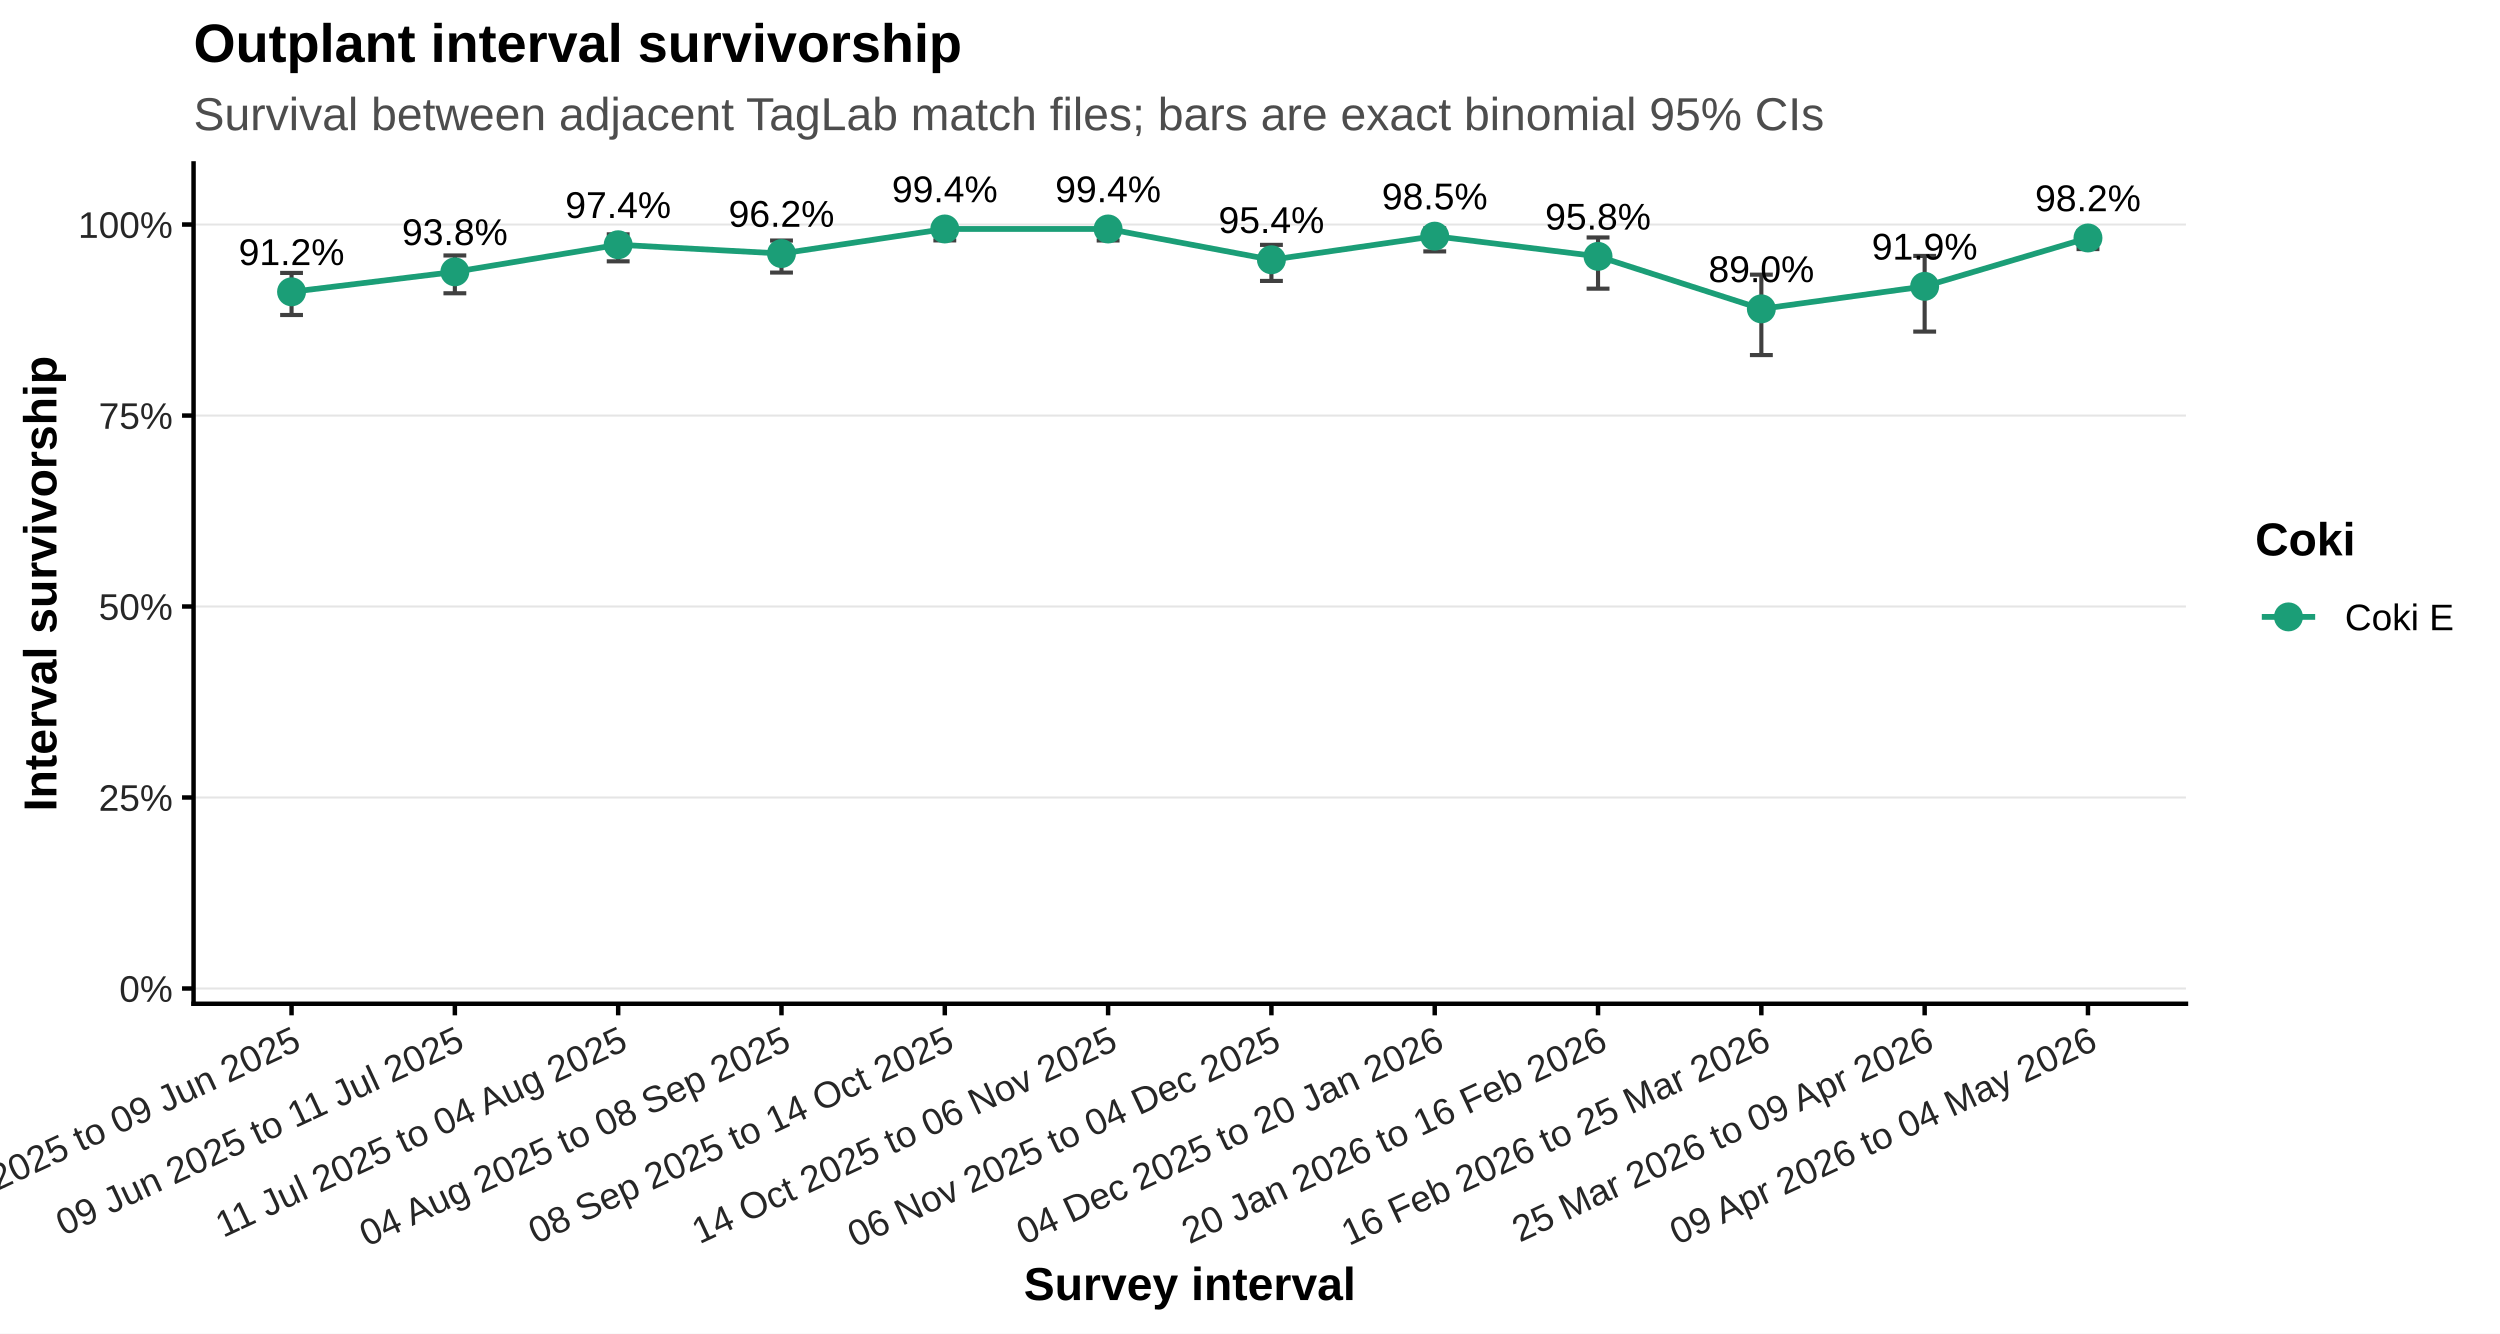
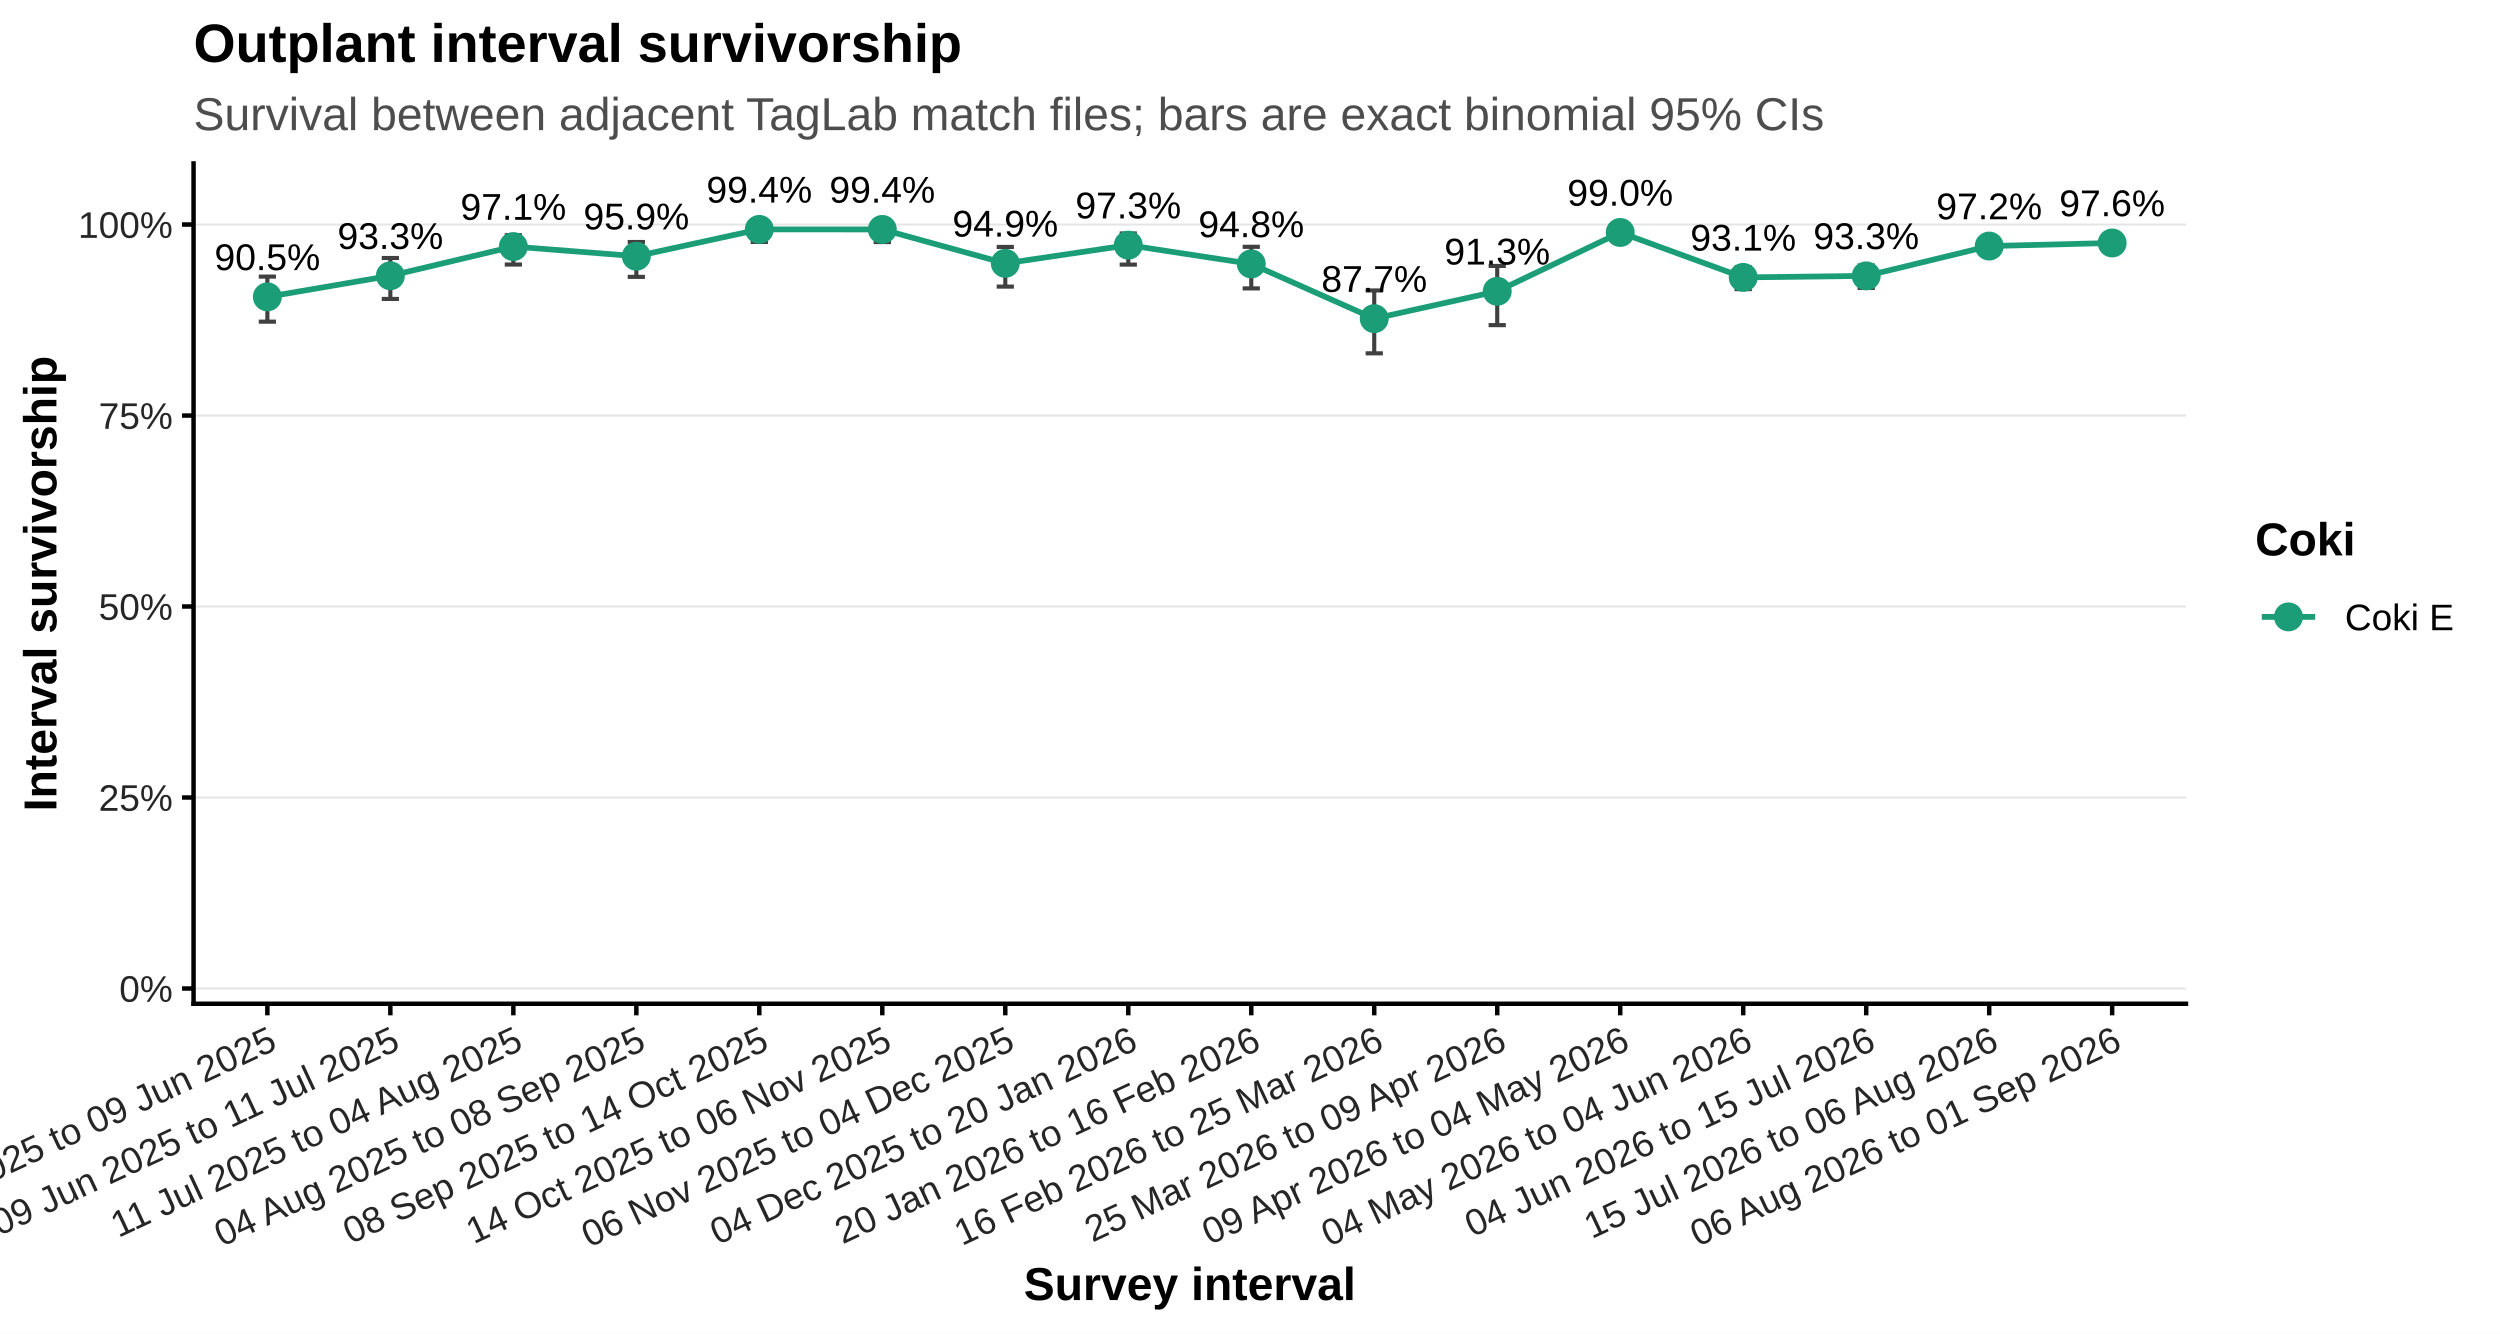
<svg xmlns="http://www.w3.org/2000/svg" class="svglite" width="648.00pt" height="345.60pt" viewBox="0 0 648.00 345.60">
  <defs>
    <style type="text/css">
    .svglite line, .svglite polyline, .svglite polygon, .svglite path, .svglite rect, .svglite circle {
      fill: none;
      stroke: #000000;
      stroke-linecap: round;
      stroke-linejoin: round;
      stroke-miterlimit: 10.00;
    }
    .svglite text {
      white-space: pre;
    }
  </style>
  </defs>
  <rect width="100%" height="100%" style="stroke: none; fill: #FFFFFF;" />
  <defs>
    <clipPath id="cpMC4wMHw2NDguMDB8MC4wMHwzNDUuNjA=">
      <rect x="0.00" y="0.00" width="648.00" height="345.60" />
    </clipPath>
  </defs>
  <g clip-path="url(#cpMC4wMHw2NDguMDB8MC4wMHwzNDUuNjA=)">
    <rect x="0.00" y="0.00" width="648.00" height="345.60" style="stroke-width: 1.16; stroke: #FFFFFF; fill: #FFFFFF;" />
  </g>
  <defs>
    <clipPath id="cpNTAuMTd8NTY2LjYwfDQyLjM2fDI2MC4xOA==">
      <rect x="50.17" y="42.36" width="516.43" height="217.82" />
    </clipPath>
  </defs>
  <g clip-path="url(#cpNTAuMTd8NTY2LjYwfDQyLjM2fDI2MC4xOA==)">
    <rect x="50.17" y="42.36" width="516.43" height="217.82" style="stroke-width: 1.16; stroke: none; fill: #FFFFFF;" />
    <polyline points="50.17,256.22 566.60,256.22 " style="stroke-width: 0.53; stroke: #E5E5E5; stroke-linecap: butt;" />
    <polyline points="50.17,206.71 566.60,206.71 " style="stroke-width: 0.53; stroke: #E5E5E5; stroke-linecap: butt;" />
    <polyline points="50.17,157.21 566.60,157.21 " style="stroke-width: 0.53; stroke: #E5E5E5; stroke-linecap: butt;" />
    <polyline points="50.17,107.71 566.60,107.71 " style="stroke-width: 0.53; stroke: #E5E5E5; stroke-linecap: butt;" />
    <polyline points="50.17,58.20 566.60,58.20 " style="stroke-width: 0.53; stroke: #E5E5E5; stroke-linecap: butt;" />
-     <polyline points="72.61,70.75 78.53,70.75 " style="stroke-width: 1.07; stroke: #404040; stroke-linecap: butt;" />
-     <polyline points="75.57,70.75 75.57,81.65 " style="stroke-width: 1.07; stroke: #404040; stroke-linecap: butt;" />
-     <polyline points="72.61,81.65 78.53,81.65 " style="stroke-width: 1.07; stroke: #404040; stroke-linecap: butt;" />
-     <polyline points="114.94,66.21 120.86,66.21 " style="stroke-width: 1.07; stroke: #404040; stroke-linecap: butt;" />
-     <polyline points="117.90,66.21 117.90,76.02 " style="stroke-width: 1.07; stroke: #404040; stroke-linecap: butt;" />
-     <polyline points="114.94,76.02 120.86,76.02 " style="stroke-width: 1.07; stroke: #404040; stroke-linecap: butt;" />
-     <polyline points="157.27,60.73 163.20,60.73 " style="stroke-width: 1.07; stroke: #404040; stroke-linecap: butt;" />
-     <polyline points="160.23,60.73 160.23,67.73 " style="stroke-width: 1.07; stroke: #404040; stroke-linecap: butt;" />
-     <polyline points="157.27,67.73 163.20,67.73 " style="stroke-width: 1.07; stroke: #404040; stroke-linecap: butt;" />
-     <polyline points="199.60,62.34 205.53,62.34 " style="stroke-width: 1.07; stroke: #404040; stroke-linecap: butt;" />
-     <polyline points="202.56,62.34 202.56,70.65 " style="stroke-width: 1.07; stroke: #404040; stroke-linecap: butt;" />
-     <polyline points="199.60,70.65 205.53,70.65 " style="stroke-width: 1.07; stroke: #404040; stroke-linecap: butt;" />
-     <polyline points="241.93,58.34 247.86,58.34 " style="stroke-width: 1.07; stroke: #404040; stroke-linecap: butt;" />
-     <polyline points="244.89,58.34 244.89,62.31 " style="stroke-width: 1.07; stroke: #404040; stroke-linecap: butt;" />
-     <polyline points="241.93,62.31 247.86,62.31 " style="stroke-width: 1.07; stroke: #404040; stroke-linecap: butt;" />
-     <polyline points="284.26,58.34 290.19,58.34 " style="stroke-width: 1.07; stroke: #404040; stroke-linecap: butt;" />
-     <polyline points="287.22,58.34 287.22,62.33 " style="stroke-width: 1.07; stroke: #404040; stroke-linecap: butt;" />
-     <polyline points="284.26,62.33 290.19,62.33 " style="stroke-width: 1.07; stroke: #404040; stroke-linecap: butt;" />
-     <polyline points="326.59,63.47 332.52,63.47 " style="stroke-width: 1.07; stroke: #404040; stroke-linecap: butt;" />
-     <polyline points="329.55,63.47 329.55,72.82 " style="stroke-width: 1.07; stroke: #404040; stroke-linecap: butt;" />
-     <polyline points="326.59,72.82 332.52,72.82 " style="stroke-width: 1.07; stroke: #404040; stroke-linecap: butt;" />
-     <polyline points="368.92,59.18 374.85,59.18 " style="stroke-width: 1.07; stroke: #404040; stroke-linecap: butt;" />
-     <polyline points="371.88,59.18 371.88,65.16 " style="stroke-width: 1.07; stroke: #404040; stroke-linecap: butt;" />
-     <polyline points="368.92,65.16 374.85,65.16 " style="stroke-width: 1.07; stroke: #404040; stroke-linecap: butt;" />
-     <polyline points="411.25,61.55 417.18,61.55 " style="stroke-width: 1.07; stroke: #404040; stroke-linecap: butt;" />
-     <polyline points="414.21,61.55 414.21,74.83 " style="stroke-width: 1.07; stroke: #404040; stroke-linecap: butt;" />
-     <polyline points="411.25,74.83 417.18,74.83 " style="stroke-width: 1.07; stroke: #404040; stroke-linecap: butt;" />
-     <polyline points="453.58,71.20 459.51,71.20 " style="stroke-width: 1.07; stroke: #404040; stroke-linecap: butt;" />
-     <polyline points="456.54,71.20 456.54,92.04 " style="stroke-width: 1.07; stroke: #404040; stroke-linecap: butt;" />
-     <polyline points="453.58,92.04 459.51,92.04 " style="stroke-width: 1.07; stroke: #404040; stroke-linecap: butt;" />
-     <polyline points="495.91,66.34 501.84,66.34 " style="stroke-width: 1.07; stroke: #404040; stroke-linecap: butt;" />
-     <polyline points="498.87,66.34 498.87,85.95 " style="stroke-width: 1.07; stroke: #404040; stroke-linecap: butt;" />
-     <polyline points="495.91,85.95 501.84,85.95 " style="stroke-width: 1.07; stroke: #404040; stroke-linecap: butt;" />
-     <polyline points="538.24,59.88 544.17,59.88 " style="stroke-width: 1.07; stroke: #404040; stroke-linecap: butt;" />
-     <polyline points="541.20,59.88 541.20,64.56 " style="stroke-width: 1.07; stroke: #404040; stroke-linecap: butt;" />
-     <polyline points="538.24,64.56 544.17,64.56 " style="stroke-width: 1.07; stroke: #404040; stroke-linecap: butt;" />
-     <polyline points="75.57,75.64 117.90,70.46 160.23,63.44 202.56,65.72 244.89,59.35 287.22,59.35 329.55,67.33 371.88,61.21 414.21,66.45 456.54,80.06 498.87,74.22 541.20,61.68 " style="stroke-width: 1.49; stroke: #1B9E77; stroke-linecap: butt;" />
-     <circle cx="75.57" cy="75.64" r="3.37" style="stroke-width: 0.77; stroke: #1B9E77; fill: #1B9E77;" />
-     <circle cx="117.90" cy="70.46" r="3.37" style="stroke-width: 0.77; stroke: #1B9E77; fill: #1B9E77;" />
-     <circle cx="160.23" cy="63.44" r="3.37" style="stroke-width: 0.77; stroke: #1B9E77; fill: #1B9E77;" />
-     <circle cx="202.56" cy="65.72" r="3.37" style="stroke-width: 0.77; stroke: #1B9E77; fill: #1B9E77;" />
-     <circle cx="244.89" cy="59.35" r="3.37" style="stroke-width: 0.77; stroke: #1B9E77; fill: #1B9E77;" />
-     <circle cx="287.22" cy="59.35" r="3.37" style="stroke-width: 0.77; stroke: #1B9E77; fill: #1B9E77;" />
-     <circle cx="329.55" cy="67.33" r="3.37" style="stroke-width: 0.77; stroke: #1B9E77; fill: #1B9E77;" />
-     <circle cx="371.88" cy="61.21" r="3.37" style="stroke-width: 0.77; stroke: #1B9E77; fill: #1B9E77;" />
-     <circle cx="414.21" cy="66.45" r="3.37" style="stroke-width: 0.77; stroke: #1B9E77; fill: #1B9E77;" />
-     <circle cx="456.54" cy="80.06" r="3.37" style="stroke-width: 0.77; stroke: #1B9E77; fill: #1B9E77;" />
-     <circle cx="498.87" cy="74.22" r="3.37" style="stroke-width: 0.77; stroke: #1B9E77; fill: #1B9E77;" />
-     <circle cx="541.20" cy="61.68" r="3.37" style="stroke-width: 0.77; stroke: #1B9E77; fill: #1B9E77;" />
-     <text x="75.57" y="68.70" text-anchor="middle" style="font-size: 9.67px; font-family: &quot;Arial&quot;;" textLength="27.42px" lengthAdjust="spacingAndGlyphs">91.2%</text>
-     <text x="117.90" y="63.52" text-anchor="middle" style="font-size: 9.67px; font-family: &quot;Arial&quot;;" textLength="27.42px" lengthAdjust="spacingAndGlyphs">93.8%</text>
-     <text x="160.23" y="56.50" text-anchor="middle" style="font-size: 9.67px; font-family: &quot;Arial&quot;;" textLength="27.42px" lengthAdjust="spacingAndGlyphs">97.4%</text>
-     <text x="202.56" y="58.78" text-anchor="middle" style="font-size: 9.67px; font-family: &quot;Arial&quot;;" textLength="27.42px" lengthAdjust="spacingAndGlyphs">96.2%</text>
-     <text x="244.89" y="52.41" text-anchor="middle" style="font-size: 9.67px; font-family: &quot;Arial&quot;;" textLength="27.42px" lengthAdjust="spacingAndGlyphs">99.4%</text>
-     <text x="287.22" y="52.41" text-anchor="middle" style="font-size: 9.67px; font-family: &quot;Arial&quot;;" textLength="27.42px" lengthAdjust="spacingAndGlyphs">99.4%</text>
-     <text x="329.55" y="60.39" text-anchor="middle" style="font-size: 9.67px; font-family: &quot;Arial&quot;;" textLength="27.42px" lengthAdjust="spacingAndGlyphs">95.4%</text>
-     <text x="371.88" y="54.27" text-anchor="middle" style="font-size: 9.67px; font-family: &quot;Arial&quot;;" textLength="27.42px" lengthAdjust="spacingAndGlyphs">98.5%</text>
-     <text x="414.21" y="59.51" text-anchor="middle" style="font-size: 9.67px; font-family: &quot;Arial&quot;;" textLength="27.42px" lengthAdjust="spacingAndGlyphs">95.8%</text>
-     <text x="456.54" y="73.12" text-anchor="middle" style="font-size: 9.67px; font-family: &quot;Arial&quot;;" textLength="27.42px" lengthAdjust="spacingAndGlyphs">89.0%</text>
-     <text x="498.87" y="67.28" text-anchor="middle" style="font-size: 9.67px; font-family: &quot;Arial&quot;;" textLength="27.42px" lengthAdjust="spacingAndGlyphs">91.9%</text>
-     <text x="541.20" y="54.74" text-anchor="middle" style="font-size: 9.67px; font-family: &quot;Arial&quot;;" textLength="27.42px" lengthAdjust="spacingAndGlyphs">98.2%</text>
+     <polyline points="67.07,71.70 71.53,71.70 " style="stroke-width: 1.07; stroke: #404040; stroke-linecap: butt;" />
+     <polyline points="69.30,71.70 69.30,83.38 " style="stroke-width: 1.07; stroke: #404040; stroke-linecap: butt;" />
+     <polyline points="67.07,83.38 71.53,83.38 " style="stroke-width: 1.07; stroke: #404040; stroke-linecap: butt;" />
+     <polyline points="98.95,66.88 103.41,66.88 " style="stroke-width: 1.07; stroke: #404040; stroke-linecap: butt;" />
+     <polyline points="101.18,66.88 101.18,77.48 " style="stroke-width: 1.07; stroke: #404040; stroke-linecap: butt;" />
+     <polyline points="98.95,77.48 103.41,77.48 " style="stroke-width: 1.07; stroke: #404040; stroke-linecap: butt;" />
+     <polyline points="130.83,60.96 135.29,60.96 " style="stroke-width: 1.07; stroke: #404040; stroke-linecap: butt;" />
+     <polyline points="133.06,60.96 133.06,68.57 " style="stroke-width: 1.07; stroke: #404040; stroke-linecap: butt;" />
+     <polyline points="130.83,68.57 135.29,68.57 " style="stroke-width: 1.07; stroke: #404040; stroke-linecap: butt;" />
+     <polyline points="162.70,62.72 167.17,62.72 " style="stroke-width: 1.07; stroke: #404040; stroke-linecap: butt;" />
+     <polyline points="164.94,62.72 164.94,71.77 " style="stroke-width: 1.07; stroke: #404040; stroke-linecap: butt;" />
+     <polyline points="162.70,71.77 167.17,71.77 " style="stroke-width: 1.07; stroke: #404040; stroke-linecap: butt;" />
+     <polyline points="194.58,58.36 199.05,58.36 " style="stroke-width: 1.07; stroke: #404040; stroke-linecap: butt;" />
+     <polyline points="196.81,58.36 196.81,62.71 " style="stroke-width: 1.07; stroke: #404040; stroke-linecap: butt;" />
+     <polyline points="194.58,62.71 199.05,62.71 " style="stroke-width: 1.07; stroke: #404040; stroke-linecap: butt;" />
+     <polyline points="226.46,58.36 230.92,58.36 " style="stroke-width: 1.07; stroke: #404040; stroke-linecap: butt;" />
+     <polyline points="228.69,58.36 228.69,62.74 " style="stroke-width: 1.07; stroke: #404040; stroke-linecap: butt;" />
+     <polyline points="226.46,62.74 230.92,62.74 " style="stroke-width: 1.07; stroke: #404040; stroke-linecap: butt;" />
+     <polyline points="258.34,64.01 262.80,64.01 " style="stroke-width: 1.07; stroke: #404040; stroke-linecap: butt;" />
+     <polyline points="260.57,64.01 260.57,74.28 " style="stroke-width: 1.07; stroke: #404040; stroke-linecap: butt;" />
+     <polyline points="258.34,74.28 262.80,74.28 " style="stroke-width: 1.07; stroke: #404040; stroke-linecap: butt;" />
+     <polyline points="290.22,60.52 294.68,60.52 " style="stroke-width: 1.07; stroke: #404040; stroke-linecap: butt;" />
+     <polyline points="292.45,60.52 292.45,68.58 " style="stroke-width: 1.07; stroke: #404040; stroke-linecap: butt;" />
+     <polyline points="290.22,68.58 294.68,68.58 " style="stroke-width: 1.07; stroke: #404040; stroke-linecap: butt;" />
+     <polyline points="322.10,63.97 326.56,63.97 " style="stroke-width: 1.07; stroke: #404040; stroke-linecap: butt;" />
+     <polyline points="324.33,63.97 324.33,74.76 " style="stroke-width: 1.07; stroke: #404040; stroke-linecap: butt;" />
+     <polyline points="322.10,74.76 326.56,74.76 " style="stroke-width: 1.07; stroke: #404040; stroke-linecap: butt;" />
+     <polyline points="353.97,75.29 358.44,75.29 " style="stroke-width: 1.07; stroke: #404040; stroke-linecap: butt;" />
+     <polyline points="356.20,75.29 356.20,91.58 " style="stroke-width: 1.07; stroke: #404040; stroke-linecap: butt;" />
+     <polyline points="353.97,91.58 358.44,91.58 " style="stroke-width: 1.07; stroke: #404040; stroke-linecap: butt;" />
+     <polyline points="385.85,68.93 390.31,68.93 " style="stroke-width: 1.07; stroke: #404040; stroke-linecap: butt;" />
+     <polyline points="388.08,68.93 388.08,84.27 " style="stroke-width: 1.07; stroke: #404040; stroke-linecap: butt;" />
+     <polyline points="385.85,84.27 390.31,84.27 " style="stroke-width: 1.07; stroke: #404040; stroke-linecap: butt;" />
+     <polyline points="417.73,59.29 422.19,59.29 " style="stroke-width: 1.07; stroke: #404040; stroke-linecap: butt;" />
+     <polyline points="419.96,59.29 419.96,61.68 " style="stroke-width: 1.07; stroke: #404040; stroke-linecap: butt;" />
+     <polyline points="417.73,61.68 422.19,61.68 " style="stroke-width: 1.07; stroke: #404040; stroke-linecap: butt;" />
+     <polyline points="449.61,69.26 454.07,69.26 " style="stroke-width: 1.07; stroke: #404040; stroke-linecap: butt;" />
+     <polyline points="451.84,69.26 451.84,74.94 " style="stroke-width: 1.07; stroke: #404040; stroke-linecap: butt;" />
+     <polyline points="449.61,74.94 454.07,74.94 " style="stroke-width: 1.07; stroke: #404040; stroke-linecap: butt;" />
+     <polyline points="481.49,68.81 485.95,68.81 " style="stroke-width: 1.07; stroke: #404040; stroke-linecap: butt;" />
+     <polyline points="483.72,68.81 483.72,74.64 " style="stroke-width: 1.07; stroke: #404040; stroke-linecap: butt;" />
+     <polyline points="481.49,74.64 485.95,74.64 " style="stroke-width: 1.07; stroke: #404040; stroke-linecap: butt;" />
+     <polyline points="513.36,62.01 517.83,62.01 " style="stroke-width: 1.07; stroke: #404040; stroke-linecap: butt;" />
+     <polyline points="515.60,62.01 515.60,66.08 " style="stroke-width: 1.07; stroke: #404040; stroke-linecap: butt;" />
+     <polyline points="513.36,66.08 517.83,66.08 " style="stroke-width: 1.07; stroke: #404040; stroke-linecap: butt;" />
+     <polyline points="545.24,61.34 549.71,61.34 " style="stroke-width: 1.07; stroke: #404040; stroke-linecap: butt;" />
+     <polyline points="547.47,61.34 547.47,65.17 " style="stroke-width: 1.07; stroke: #404040; stroke-linecap: butt;" />
+     <polyline points="545.24,65.17 549.71,65.17 " style="stroke-width: 1.07; stroke: #404040; stroke-linecap: butt;" />
+     <polyline points="69.30,76.95 101.18,71.48 133.06,63.91 164.94,66.41 196.81,59.46 228.69,59.47 260.57,68.26 292.45,63.54 324.33,68.41 356.20,82.59 388.08,75.50 419.96,60.25 451.84,71.90 483.72,71.51 515.60,63.78 547.47,62.98 " style="stroke-width: 1.49; stroke: #1B9E77; stroke-linecap: butt;" />
+     <circle cx="69.30" cy="76.95" r="3.37" style="stroke-width: 0.77; stroke: #1B9E77; fill: #1B9E77;" />
+     <circle cx="101.18" cy="71.48" r="3.37" style="stroke-width: 0.77; stroke: #1B9E77; fill: #1B9E77;" />
+     <circle cx="133.06" cy="63.91" r="3.37" style="stroke-width: 0.77; stroke: #1B9E77; fill: #1B9E77;" />
+     <circle cx="164.94" cy="66.41" r="3.37" style="stroke-width: 0.77; stroke: #1B9E77; fill: #1B9E77;" />
+     <circle cx="196.81" cy="59.46" r="3.37" style="stroke-width: 0.77; stroke: #1B9E77; fill: #1B9E77;" />
+     <circle cx="228.69" cy="59.47" r="3.37" style="stroke-width: 0.77; stroke: #1B9E77; fill: #1B9E77;" />
+     <circle cx="260.57" cy="68.26" r="3.37" style="stroke-width: 0.77; stroke: #1B9E77; fill: #1B9E77;" />
+     <circle cx="292.45" cy="63.54" r="3.37" style="stroke-width: 0.77; stroke: #1B9E77; fill: #1B9E77;" />
+     <circle cx="324.33" cy="68.41" r="3.37" style="stroke-width: 0.77; stroke: #1B9E77; fill: #1B9E77;" />
+     <circle cx="356.20" cy="82.59" r="3.37" style="stroke-width: 0.77; stroke: #1B9E77; fill: #1B9E77;" />
+     <circle cx="388.08" cy="75.50" r="3.37" style="stroke-width: 0.77; stroke: #1B9E77; fill: #1B9E77;" />
+     <circle cx="419.96" cy="60.25" r="3.37" style="stroke-width: 0.77; stroke: #1B9E77; fill: #1B9E77;" />
+     <circle cx="451.84" cy="71.90" r="3.37" style="stroke-width: 0.77; stroke: #1B9E77; fill: #1B9E77;" />
+     <circle cx="483.72" cy="71.51" r="3.37" style="stroke-width: 0.77; stroke: #1B9E77; fill: #1B9E77;" />
+     <circle cx="515.60" cy="63.78" r="3.37" style="stroke-width: 0.77; stroke: #1B9E77; fill: #1B9E77;" />
+     <circle cx="547.47" cy="62.98" r="3.37" style="stroke-width: 0.77; stroke: #1B9E77; fill: #1B9E77;" />
+     <text x="69.30" y="70.01" text-anchor="middle" style="font-size: 9.67px; font-family: &quot;Arial&quot;;" textLength="27.42px" lengthAdjust="spacingAndGlyphs">90.5%</text>
+     <text x="101.18" y="64.53" text-anchor="middle" style="font-size: 9.67px; font-family: &quot;Arial&quot;;" textLength="27.42px" lengthAdjust="spacingAndGlyphs">93.3%</text>
+     <text x="133.06" y="56.97" text-anchor="middle" style="font-size: 9.67px; font-family: &quot;Arial&quot;;" textLength="27.42px" lengthAdjust="spacingAndGlyphs">97.1%</text>
+     <text x="164.94" y="59.46" text-anchor="middle" style="font-size: 9.67px; font-family: &quot;Arial&quot;;" textLength="27.42px" lengthAdjust="spacingAndGlyphs">95.9%</text>
+     <text x="196.81" y="52.52" text-anchor="middle" style="font-size: 9.67px; font-family: &quot;Arial&quot;;" textLength="27.42px" lengthAdjust="spacingAndGlyphs">99.4%</text>
+     <text x="228.69" y="52.53" text-anchor="middle" style="font-size: 9.67px; font-family: &quot;Arial&quot;;" textLength="27.42px" lengthAdjust="spacingAndGlyphs">99.4%</text>
+     <text x="260.57" y="61.32" text-anchor="middle" style="font-size: 9.67px; font-family: &quot;Arial&quot;;" textLength="27.42px" lengthAdjust="spacingAndGlyphs">94.9%</text>
+     <text x="292.45" y="56.60" text-anchor="middle" style="font-size: 9.67px; font-family: &quot;Arial&quot;;" textLength="27.42px" lengthAdjust="spacingAndGlyphs">97.3%</text>
+     <text x="324.33" y="61.47" text-anchor="middle" style="font-size: 9.67px; font-family: &quot;Arial&quot;;" textLength="27.42px" lengthAdjust="spacingAndGlyphs">94.8%</text>
+     <text x="356.20" y="75.65" text-anchor="middle" style="font-size: 9.67px; font-family: &quot;Arial&quot;;" textLength="27.42px" lengthAdjust="spacingAndGlyphs">87.7%</text>
+     <text x="388.08" y="68.56" text-anchor="middle" style="font-size: 9.67px; font-family: &quot;Arial&quot;;" textLength="27.42px" lengthAdjust="spacingAndGlyphs">91.3%</text>
+     <text x="419.96" y="53.31" text-anchor="middle" style="font-size: 9.67px; font-family: &quot;Arial&quot;;" textLength="27.42px" lengthAdjust="spacingAndGlyphs">99.0%</text>
+     <text x="451.84" y="64.96" text-anchor="middle" style="font-size: 9.67px; font-family: &quot;Arial&quot;;" textLength="27.42px" lengthAdjust="spacingAndGlyphs">93.1%</text>
+     <text x="483.72" y="64.56" text-anchor="middle" style="font-size: 9.67px; font-family: &quot;Arial&quot;;" textLength="27.42px" lengthAdjust="spacingAndGlyphs">93.3%</text>
+     <text x="515.60" y="56.84" text-anchor="middle" style="font-size: 9.67px; font-family: &quot;Arial&quot;;" textLength="27.42px" lengthAdjust="spacingAndGlyphs">97.2%</text>
+     <text x="547.47" y="56.04" text-anchor="middle" style="font-size: 9.67px; font-family: &quot;Arial&quot;;" textLength="27.42px" lengthAdjust="spacingAndGlyphs">97.6%</text>
  </g>
  <g clip-path="url(#cpMC4wMHw2NDguMDB8MC4wMHwzNDUuNjA=)">
    <polyline points="50.17,260.18 50.17,42.36 " style="stroke-width: 1.16; stroke-linecap: square;" />
    <text x="44.79" y="259.66" text-anchor="end" style="font-size: 9.60px;fill: #262626; font-family: &quot;Arial&quot;;" textLength="13.87px" lengthAdjust="spacingAndGlyphs">0%</text>
    <text x="44.79" y="210.16" text-anchor="end" style="font-size: 9.60px;fill: #262626; font-family: &quot;Arial&quot;;" textLength="19.20px" lengthAdjust="spacingAndGlyphs">25%</text>
    <text x="44.79" y="160.65" text-anchor="end" style="font-size: 9.60px;fill: #262626; font-family: &quot;Arial&quot;;" textLength="19.20px" lengthAdjust="spacingAndGlyphs">50%</text>
    <text x="44.79" y="111.15" text-anchor="end" style="font-size: 9.60px;fill: #262626; font-family: &quot;Arial&quot;;" textLength="19.20px" lengthAdjust="spacingAndGlyphs">75%</text>
    <text x="44.79" y="61.65" text-anchor="end" style="font-size: 9.60px;fill: #262626; font-family: &quot;Arial&quot;;" textLength="24.54px" lengthAdjust="spacingAndGlyphs">100%</text>
    <polyline points="47.18,256.22 50.17,256.22 " style="stroke-width: 1.16; stroke-linecap: butt;" />
    <polyline points="47.18,206.71 50.17,206.71 " style="stroke-width: 1.16; stroke-linecap: butt;" />
    <polyline points="47.18,157.21 50.17,157.21 " style="stroke-width: 1.16; stroke-linecap: butt;" />
    <polyline points="47.18,107.71 50.17,107.71 " style="stroke-width: 1.16; stroke-linecap: butt;" />
    <polyline points="47.18,58.20 50.17,58.20 " style="stroke-width: 1.16; stroke-linecap: butt;" />
    <polyline points="50.17,260.18 566.60,260.18 " style="stroke-width: 1.16; stroke-linecap: square;" />
-     <polyline points="75.57,263.17 75.57,260.18 " style="stroke-width: 1.16; stroke-linecap: butt;" />
-     <polyline points="117.90,263.17 117.90,260.18 " style="stroke-width: 1.16; stroke-linecap: butt;" />
-     <polyline points="160.23,263.17 160.23,260.18 " style="stroke-width: 1.16; stroke-linecap: butt;" />
-     <polyline points="202.56,263.17 202.56,260.18 " style="stroke-width: 1.16; stroke-linecap: butt;" />
-     <polyline points="244.89,263.17 244.89,260.18 " style="stroke-width: 1.16; stroke-linecap: butt;" />
-     <polyline points="287.22,263.17 287.22,260.18 " style="stroke-width: 1.16; stroke-linecap: butt;" />
-     <polyline points="329.55,263.17 329.55,260.18 " style="stroke-width: 1.16; stroke-linecap: butt;" />
-     <polyline points="371.88,263.17 371.88,260.18 " style="stroke-width: 1.16; stroke-linecap: butt;" />
-     <polyline points="414.21,263.17 414.21,260.18 " style="stroke-width: 1.16; stroke-linecap: butt;" />
-     <polyline points="456.54,263.17 456.54,260.18 " style="stroke-width: 1.16; stroke-linecap: butt;" />
-     <polyline points="498.87,263.17 498.87,260.18 " style="stroke-width: 1.16; stroke-linecap: butt;" />
-     <polyline points="541.20,263.17 541.20,260.18 " style="stroke-width: 1.16; stroke-linecap: butt;" />
-     <text transform="translate(78.48,271.80) rotate(-25)" text-anchor="end" style="font-size: 9.60px;fill: #262626; font-family: &quot;Arial&quot;;" textLength="121.59px" lengthAdjust="spacingAndGlyphs">07 May 2025 to 09 Jun 2025</text>
-     <text transform="translate(120.81,271.80) rotate(-25)" text-anchor="end" style="font-size: 9.60px;fill: #262626; font-family: &quot;Arial&quot;;" textLength="115.73px" lengthAdjust="spacingAndGlyphs">09 Jun 2025 to 11 Jul 2025</text>
-     <text transform="translate(163.14,271.80) rotate(-25)" text-anchor="end" style="font-size: 9.60px;fill: #262626; font-family: &quot;Arial&quot;;" textLength="117.34px" lengthAdjust="spacingAndGlyphs">11 Jul 2025 to 04 Aug 2025</text>
-     <text transform="translate(205.47,271.80) rotate(-25)" text-anchor="end" style="font-size: 9.60px;fill: #262626; font-family: &quot;Arial&quot;;" textLength="122.15px" lengthAdjust="spacingAndGlyphs">04 Aug 2025 to 08 Sep 2025</text>
-     <text transform="translate(247.80,271.80) rotate(-25)" text-anchor="end" style="font-size: 9.60px;fill: #262626; font-family: &quot;Arial&quot;;" textLength="120.00px" lengthAdjust="spacingAndGlyphs">08 Sep 2025 to 14 Oct 2025</text>
-     <text transform="translate(290.13,271.80) rotate(-25)" text-anchor="end" style="font-size: 9.60px;fill: #262626; font-family: &quot;Arial&quot;;" textLength="119.98px" lengthAdjust="spacingAndGlyphs">14 Oct 2025 to 06 Nov 2025</text>
-     <text transform="translate(332.46,271.80) rotate(-25)" text-anchor="end" style="font-size: 9.60px;fill: #262626; font-family: &quot;Arial&quot;;" textLength="122.12px" lengthAdjust="spacingAndGlyphs">06 Nov 2025 to 04 Dec 2025</text>
-     <text transform="translate(374.79,271.80) rotate(-25)" text-anchor="end" style="font-size: 9.60px;fill: #262626; font-family: &quot;Arial&quot;;" textLength="120.53px" lengthAdjust="spacingAndGlyphs">04 Dec 2025 to 20 Jan 2026</text>
-     <text transform="translate(417.12,271.80) rotate(-25)" text-anchor="end" style="font-size: 9.60px;fill: #262626; font-family: &quot;Arial&quot;;" textLength="120.00px" lengthAdjust="spacingAndGlyphs">20 Jan 2026 to 16 Feb 2026</text>
-     <text transform="translate(459.45,271.80) rotate(-25)" text-anchor="end" style="font-size: 9.60px;fill: #262626; font-family: &quot;Arial&quot;;" textLength="121.06px" lengthAdjust="spacingAndGlyphs">16 Feb 2026 to 25 Mar 2026</text>
-     <text transform="translate(501.78,271.80) rotate(-25)" text-anchor="end" style="font-size: 9.60px;fill: #262626; font-family: &quot;Arial&quot;;" textLength="119.46px" lengthAdjust="spacingAndGlyphs">25 Mar 2026 to 09 Apr 2026</text>
-     <text transform="translate(544.11,271.80) rotate(-25)" text-anchor="end" style="font-size: 9.60px;fill: #262626; font-family: &quot;Arial&quot;;" textLength="121.06px" lengthAdjust="spacingAndGlyphs">09 Apr 2026 to 04 May 2026</text>
+     <polyline points="69.30,263.17 69.30,260.18 " style="stroke-width: 1.16; stroke-linecap: butt;" />
+     <polyline points="101.18,263.17 101.18,260.18 " style="stroke-width: 1.16; stroke-linecap: butt;" />
+     <polyline points="133.06,263.17 133.06,260.18 " style="stroke-width: 1.16; stroke-linecap: butt;" />
+     <polyline points="164.94,263.17 164.94,260.18 " style="stroke-width: 1.16; stroke-linecap: butt;" />
+     <polyline points="196.81,263.17 196.81,260.18 " style="stroke-width: 1.16; stroke-linecap: butt;" />
+     <polyline points="228.69,263.17 228.69,260.18 " style="stroke-width: 1.16; stroke-linecap: butt;" />
+     <polyline points="260.57,263.17 260.57,260.18 " style="stroke-width: 1.16; stroke-linecap: butt;" />
+     <polyline points="292.45,263.17 292.45,260.18 " style="stroke-width: 1.16; stroke-linecap: butt;" />
+     <polyline points="324.33,263.17 324.33,260.18 " style="stroke-width: 1.16; stroke-linecap: butt;" />
+     <polyline points="356.20,263.17 356.20,260.18 " style="stroke-width: 1.16; stroke-linecap: butt;" />
+     <polyline points="388.08,263.17 388.08,260.18 " style="stroke-width: 1.16; stroke-linecap: butt;" />
+     <polyline points="419.96,263.17 419.96,260.18 " style="stroke-width: 1.16; stroke-linecap: butt;" />
+     <polyline points="451.84,263.17 451.84,260.18 " style="stroke-width: 1.16; stroke-linecap: butt;" />
+     <polyline points="483.72,263.17 483.72,260.18 " style="stroke-width: 1.16; stroke-linecap: butt;" />
+     <polyline points="515.60,263.17 515.60,260.18 " style="stroke-width: 1.16; stroke-linecap: butt;" />
+     <polyline points="547.47,263.17 547.47,260.18 " style="stroke-width: 1.16; stroke-linecap: butt;" />
+     <text transform="translate(72.21,271.80) rotate(-25)" text-anchor="end" style="font-size: 9.60px;fill: #262626; font-family: &quot;Arial&quot;;" textLength="121.59px" lengthAdjust="spacingAndGlyphs">07 May 2025 to 09 Jun 2025</text>
+     <text transform="translate(104.09,271.80) rotate(-25)" text-anchor="end" style="font-size: 9.60px;fill: #262626; font-family: &quot;Arial&quot;;" textLength="115.73px" lengthAdjust="spacingAndGlyphs">09 Jun 2025 to 11 Jul 2025</text>
+     <text transform="translate(135.97,271.80) rotate(-25)" text-anchor="end" style="font-size: 9.60px;fill: #262626; font-family: &quot;Arial&quot;;" textLength="117.34px" lengthAdjust="spacingAndGlyphs">11 Jul 2025 to 04 Aug 2025</text>
+     <text transform="translate(167.84,271.80) rotate(-25)" text-anchor="end" style="font-size: 9.60px;fill: #262626; font-family: &quot;Arial&quot;;" textLength="122.15px" lengthAdjust="spacingAndGlyphs">04 Aug 2025 to 08 Sep 2025</text>
+     <text transform="translate(199.72,271.80) rotate(-25)" text-anchor="end" style="font-size: 9.60px;fill: #262626; font-family: &quot;Arial&quot;;" textLength="120.00px" lengthAdjust="spacingAndGlyphs">08 Sep 2025 to 14 Oct 2025</text>
+     <text transform="translate(231.60,271.80) rotate(-25)" text-anchor="end" style="font-size: 9.60px;fill: #262626; font-family: &quot;Arial&quot;;" textLength="119.98px" lengthAdjust="spacingAndGlyphs">14 Oct 2025 to 06 Nov 2025</text>
+     <text transform="translate(263.48,271.80) rotate(-25)" text-anchor="end" style="font-size: 9.60px;fill: #262626; font-family: &quot;Arial&quot;;" textLength="122.12px" lengthAdjust="spacingAndGlyphs">06 Nov 2025 to 04 Dec 2025</text>
+     <text transform="translate(295.36,271.80) rotate(-25)" text-anchor="end" style="font-size: 9.60px;fill: #262626; font-family: &quot;Arial&quot;;" textLength="120.53px" lengthAdjust="spacingAndGlyphs">04 Dec 2025 to 20 Jan 2026</text>
+     <text transform="translate(327.24,271.80) rotate(-25)" text-anchor="end" style="font-size: 9.60px;fill: #262626; font-family: &quot;Arial&quot;;" textLength="120.00px" lengthAdjust="spacingAndGlyphs">20 Jan 2026 to 16 Feb 2026</text>
+     <text transform="translate(359.11,271.80) rotate(-25)" text-anchor="end" style="font-size: 9.60px;fill: #262626; font-family: &quot;Arial&quot;;" textLength="121.06px" lengthAdjust="spacingAndGlyphs">16 Feb 2026 to 25 Mar 2026</text>
+     <text transform="translate(390.99,271.80) rotate(-25)" text-anchor="end" style="font-size: 9.60px;fill: #262626; font-family: &quot;Arial&quot;;" textLength="119.46px" lengthAdjust="spacingAndGlyphs">25 Mar 2026 to 09 Apr 2026</text>
+     <text transform="translate(422.87,271.80) rotate(-25)" text-anchor="end" style="font-size: 9.60px;fill: #262626; font-family: &quot;Arial&quot;;" textLength="121.06px" lengthAdjust="spacingAndGlyphs">09 Apr 2026 to 04 May 2026</text>
+     <text transform="translate(454.75,271.80) rotate(-25)" text-anchor="end" style="font-size: 9.60px;fill: #262626; font-family: &quot;Arial&quot;;" textLength="121.59px" lengthAdjust="spacingAndGlyphs">04 May 2026 to 04 Jun 2026</text>
+     <text transform="translate(486.63,271.80) rotate(-25)" text-anchor="end" style="font-size: 9.60px;fill: #262626; font-family: &quot;Arial&quot;;" textLength="115.73px" lengthAdjust="spacingAndGlyphs">04 Jun 2026 to 15 Jul 2026</text>
+     <text transform="translate(518.51,271.80) rotate(-25)" text-anchor="end" style="font-size: 9.60px;fill: #262626; font-family: &quot;Arial&quot;;" textLength="117.34px" lengthAdjust="spacingAndGlyphs">15 Jul 2026 to 06 Aug 2026</text>
+     <text transform="translate(550.38,271.80) rotate(-25)" text-anchor="end" style="font-size: 9.60px;fill: #262626; font-family: &quot;Arial&quot;;" textLength="122.15px" lengthAdjust="spacingAndGlyphs">06 Aug 2026 to 01 Sep 2026</text>
    <text x="308.39" y="336.97" text-anchor="middle" style="font-size: 12.00px; font-weight: bold; font-family: &quot;Arial&quot;;" textLength="86.05px" lengthAdjust="spacingAndGlyphs">Survey interval</text>
    <text transform="translate(14.62,151.27) rotate(-90)" text-anchor="middle" style="font-size: 12.00px; font-weight: bold; font-family: &quot;Arial&quot;;" textLength="118.05px" lengthAdjust="spacingAndGlyphs">Interval survivorship</text>
    <rect x="578.56" y="128.02" width="63.47" height="46.50" style="stroke-width: 1.16; stroke: none; fill: #FFFFFF;" />
    <text x="584.53" y="143.96" style="font-size: 12.00px; font-weight: bold; font-family: &quot;Arial&quot;;" textLength="26.01px" lengthAdjust="spacingAndGlyphs">Coki</text>
    <rect x="584.53" y="151.26" width="17.28" height="17.28" style="stroke-width: 1.16; stroke: none; fill: #FFFFFF;" />
    <line x1="586.26" y1="159.90" x2="600.09" y2="159.90" style="stroke-width: 1.49; stroke: #1B9E77; stroke-linecap: butt;" />
    <circle cx="593.17" cy="159.90" r="3.37" style="stroke-width: 0.77; stroke: #1B9E77; fill: #1B9E77;" />
    <text x="607.79" y="163.35" style="font-size: 9.60px; font-family: &quot;Arial&quot;;" textLength="28.25px" lengthAdjust="spacingAndGlyphs">Coki E</text>
    <text x="50.17" y="33.74" style="font-size: 12.00px;fill: #4D4D4D; font-family: &quot;Arial&quot;;" textLength="424.20px" lengthAdjust="spacingAndGlyphs">Survival between adjacent TagLab match files; bars are exact binomial 95% CIs</text>
    <text x="50.17" y="16.05" style="font-size: 14.00px; font-weight: bold; font-family: &quot;Arial&quot;;" textLength="199.07px" lengthAdjust="spacingAndGlyphs">Outplant interval survivorship</text>
  </g>
</svg>
